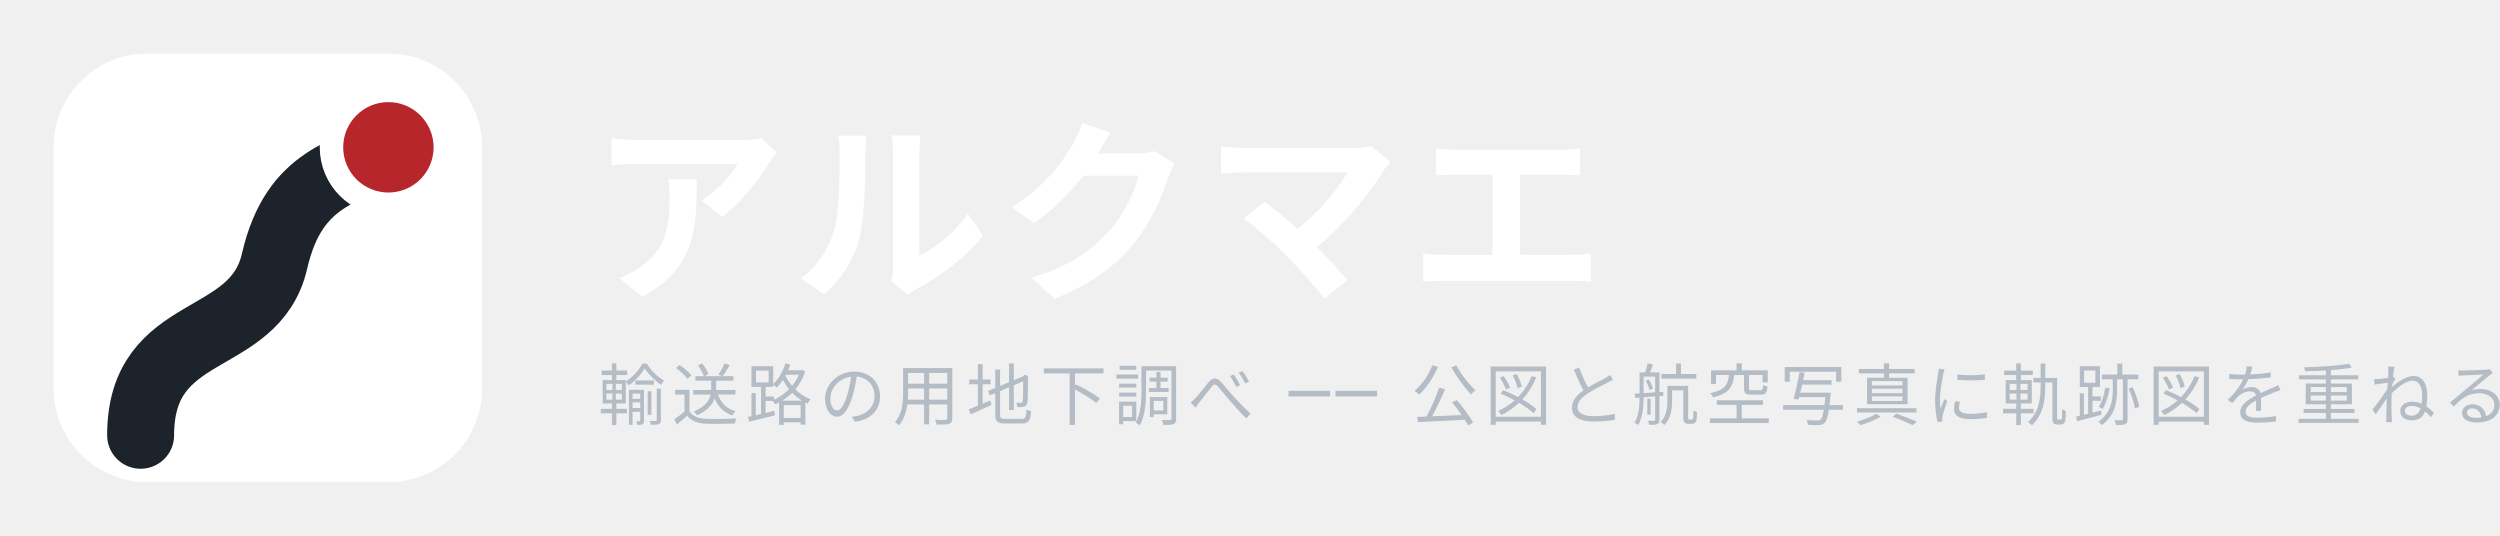
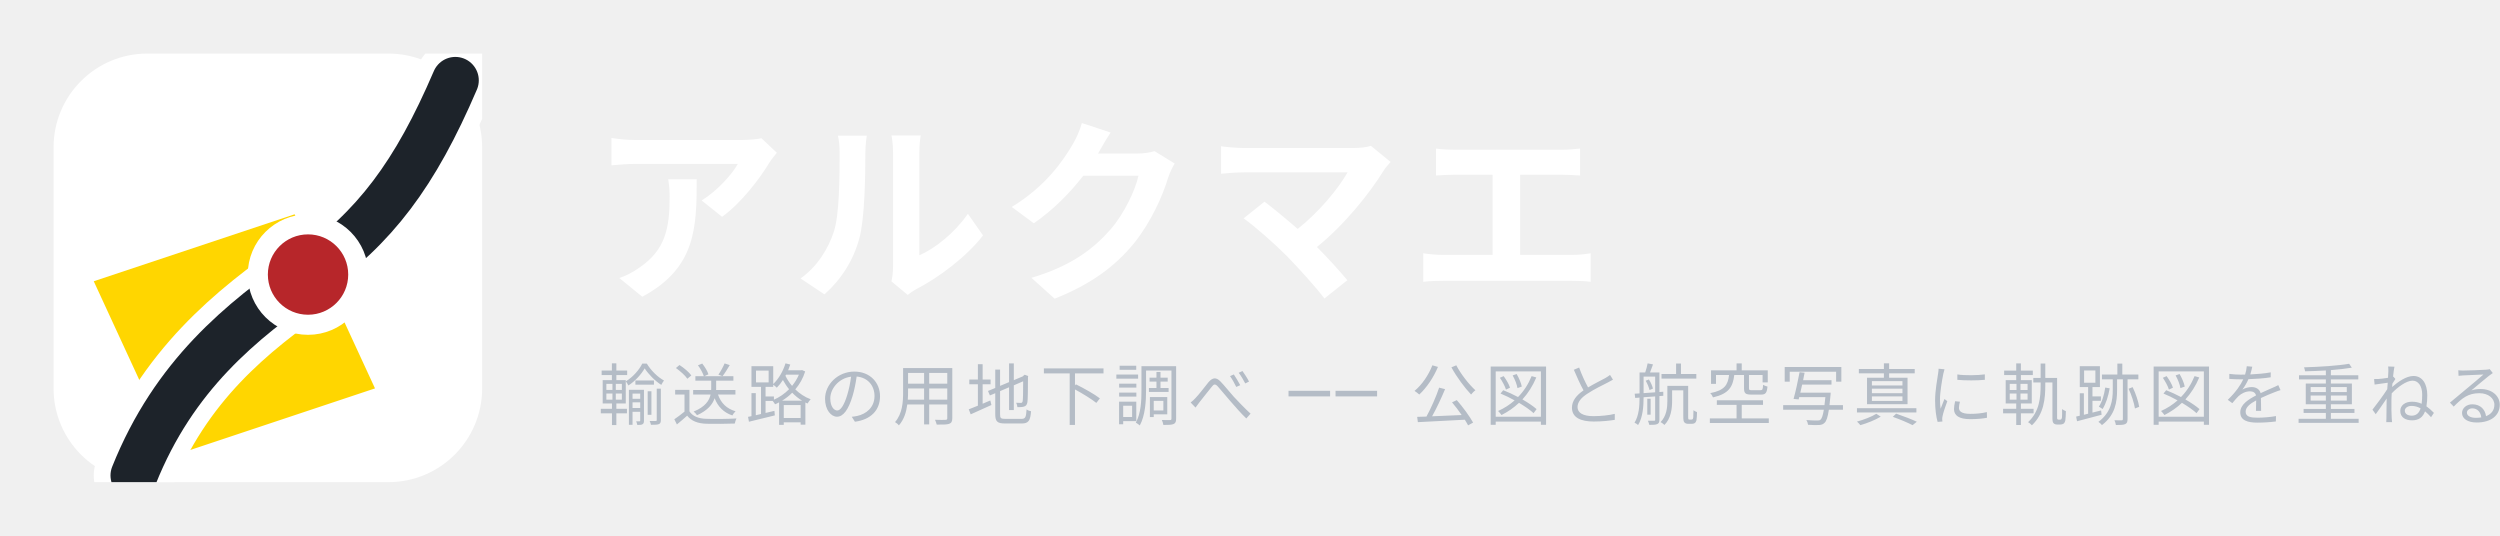
<svg xmlns="http://www.w3.org/2000/svg" viewBox="0 0 560 120" width="560" height="120" role="img" aria-label="アルクマエ 輸送路の用地下調べ">
-   <g transform="translate(12 12)">
-     <rect width="96" height="96" rx="21" fill="#ffffff" />
-     <path d="M19.5 85.5 C 19.5 60 45 66 49.5 46.5 S 66 27 75 21" fill="none" stroke="#1d232a" stroke-width="15" stroke-linecap="round" />
-     <circle cx="75" cy="21" r="12.75" fill="#b7262a" stroke="#ffffff" stroke-width="5.25" />
-   </g>
+   <svg x="12" y="12" width="96" height="96" viewBox="0 0 64 64">
+     <rect width="64" height="64" rx="14" fill="#ffffff" />
+     <path d="M6 34 L36 24 L48 50 L18 60 Z" fill="#ffd600" />
+     <path d="M12 63 C 18 48 28 40 38 33 S 54 18 60 4" fill="none" stroke="#ffffff" stroke-width="12" stroke-linecap="round" />
+     <path d="M12 63 C 18 48 28 40 38 33 S 54 18 60 4" fill="none" stroke="#1d232a" stroke-width="7" stroke-linecap="round" />
+     <circle cx="38" cy="33" r="7.5" fill="#b7262a" stroke="#ffffff" stroke-width="3" />
+   </svg>
  <g font-family="'Hiragino Sans', 'Noto Sans JP', 'Yu Gothic UI', sans-serif">
    <text x="132" y="64" font-size="44" font-weight="600" fill="#ffffff" letter-spacing="2">アルクマエ</text>
    <text x="134" y="94" font-size="15" fill="#b4bcc6" letter-spacing="1.5">輸送路の用地下調べ ── 公図と航空写真に軌跡図を重ねる</text>
  </g>
</svg>
